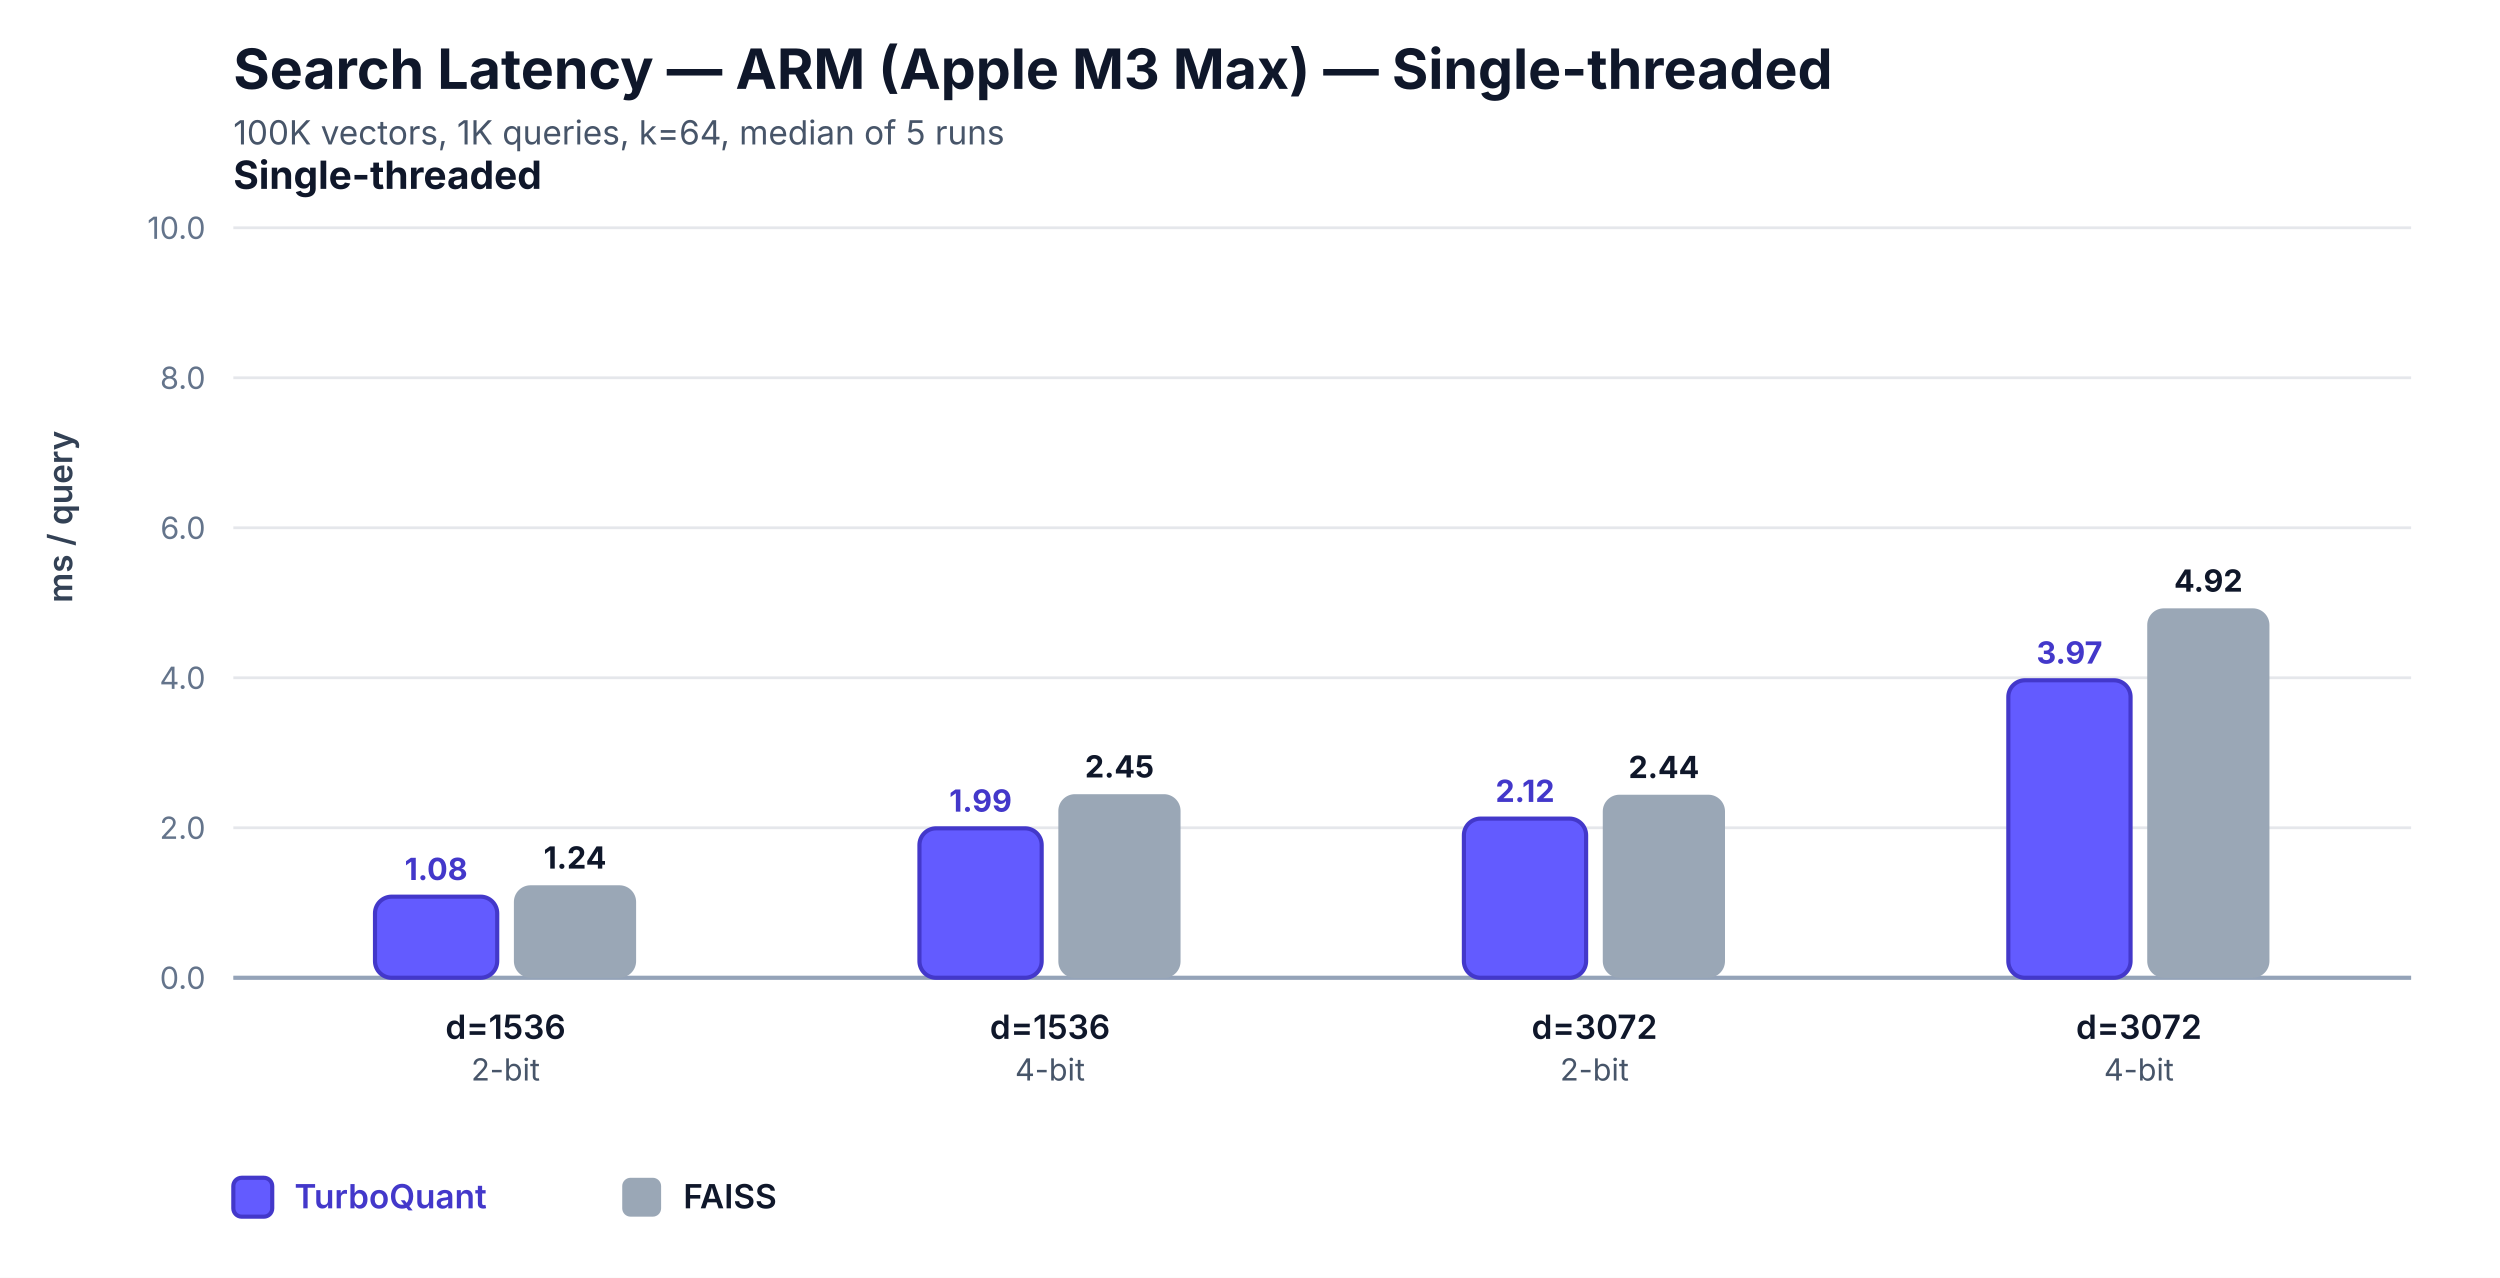
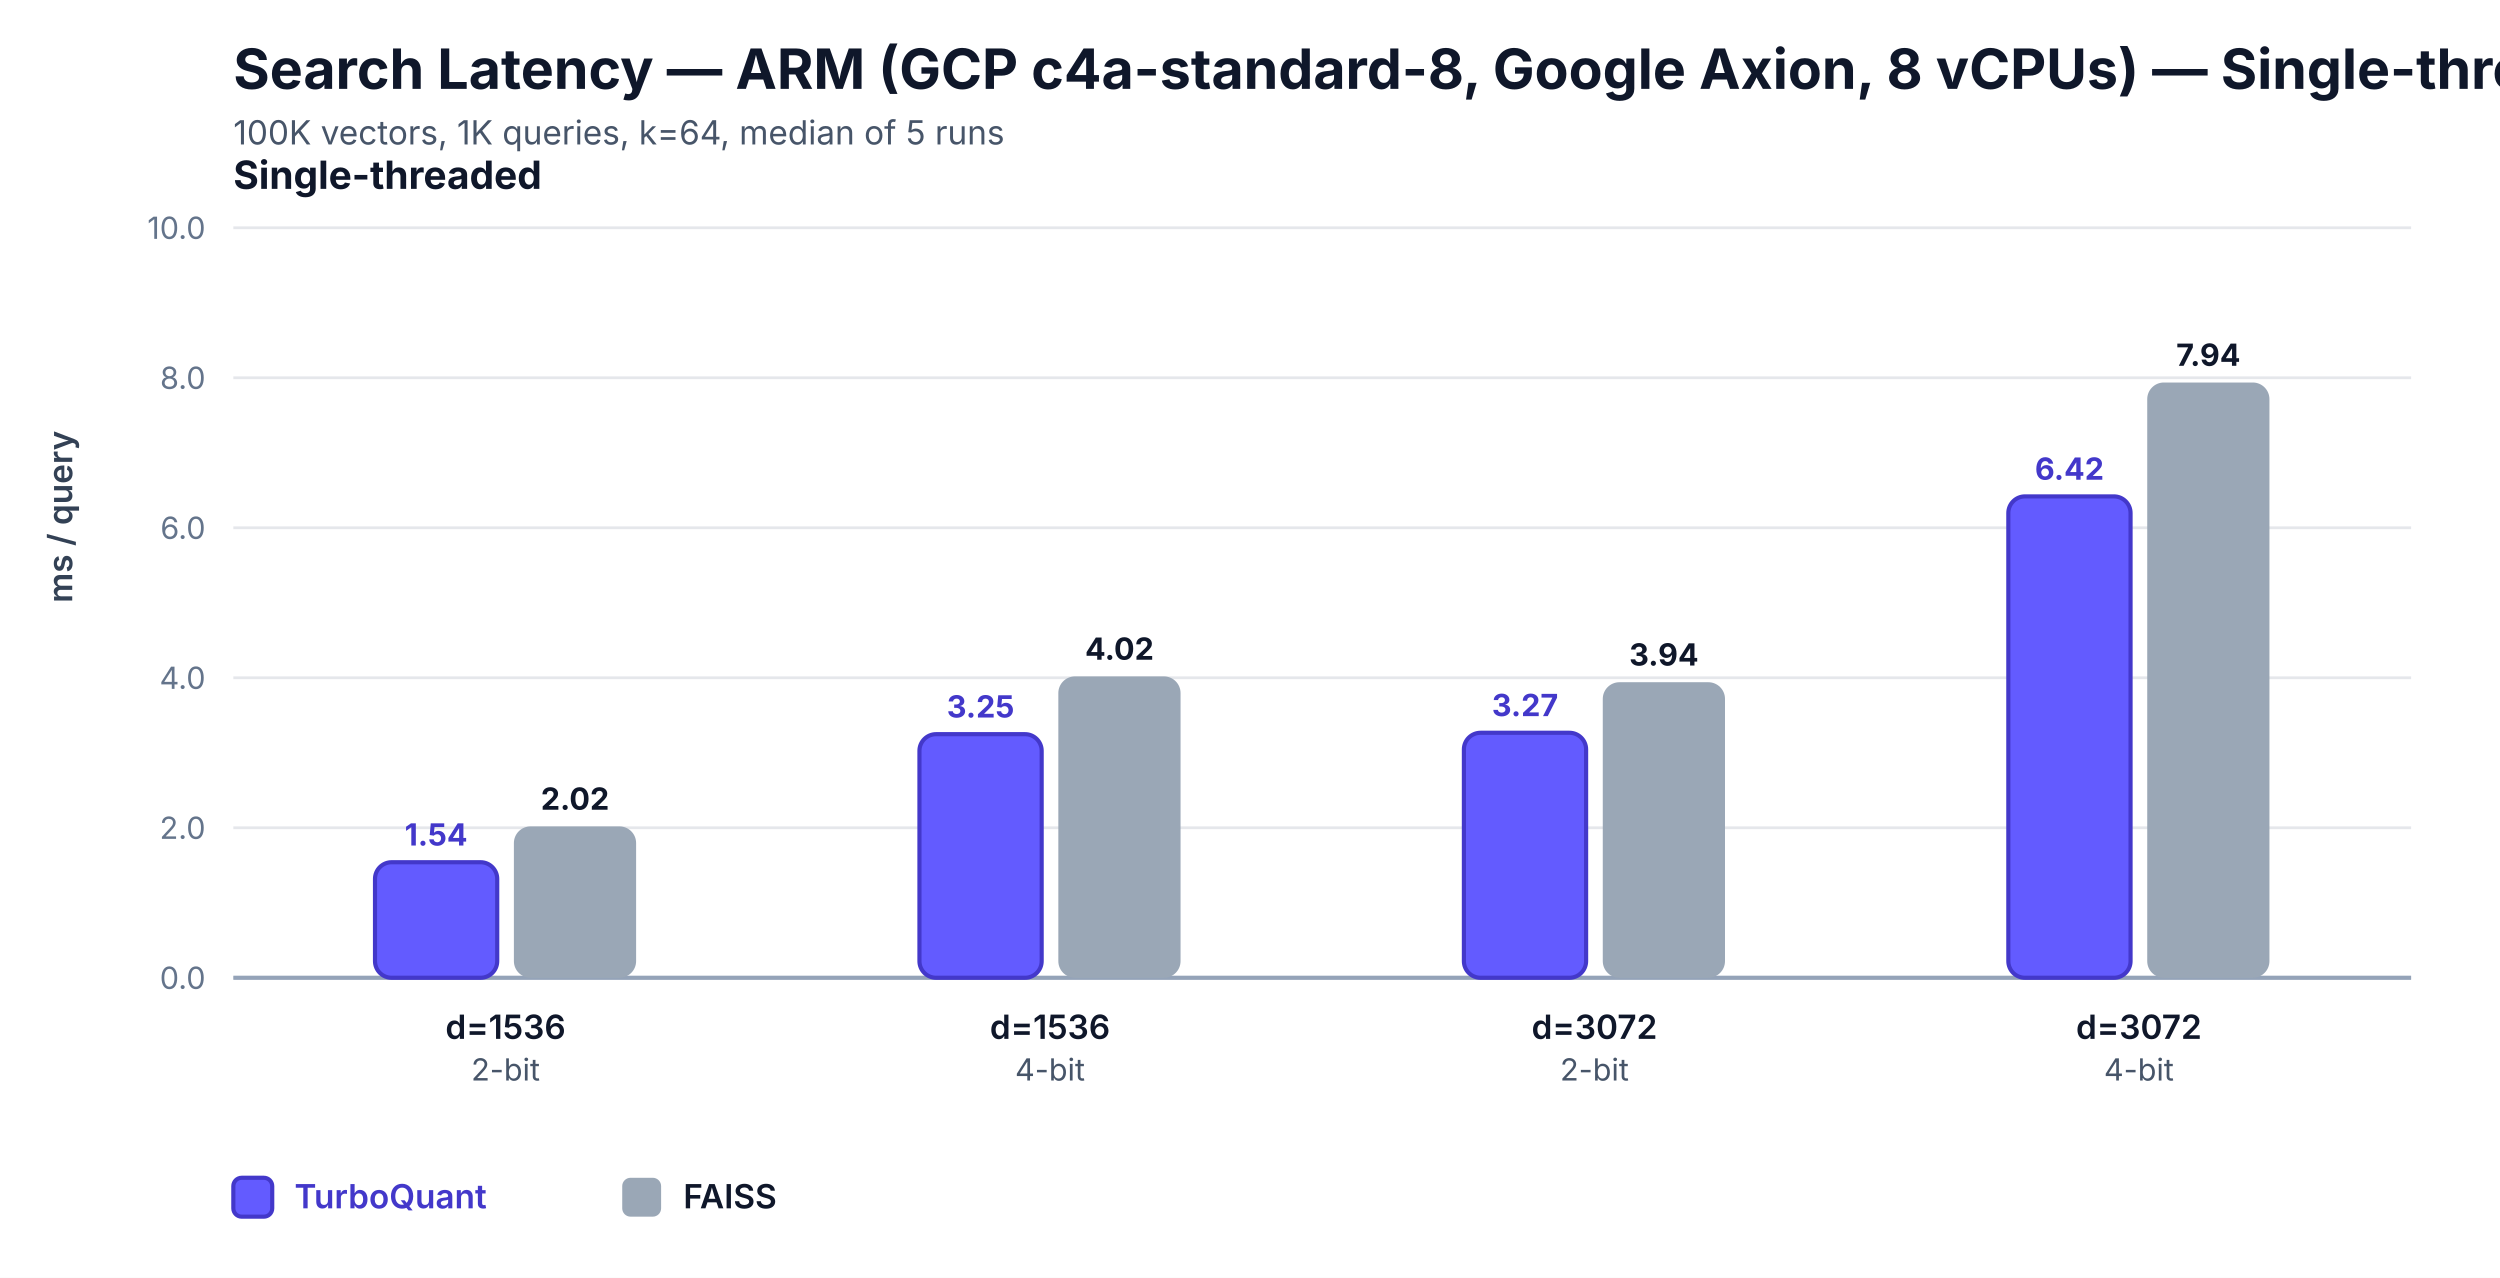
- <svg xmlns="http://www.w3.org/2000/svg" width="900" height="460" viewBox="0 0 900 460" role="img" aria-label="Search Latency — ARM (Apple M3 Max) — Single-threaded">
+ <svg xmlns="http://www.w3.org/2000/svg" width="900" height="460" viewBox="0 0 900 460" role="img" aria-label="Search Latency — ARM (GCP c4a-standard-8, Google Axion, 8 vCPUs) — Single-threaded">
  <style>
  .title { font: 700 20px -apple-system, BlinkMacSystemFont, "Segoe UI", sans-serif; fill: #0f172a; }
  .subtitle { font: 400 12px -apple-system, BlinkMacSystemFont, "Segoe UI", sans-serif; fill: #475569; }
  .panel { font: 700 14px -apple-system, BlinkMacSystemFont, "Segoe UI", sans-serif; fill: #0f172a; }
  .label { font: 600 12px -apple-system, BlinkMacSystemFont, "Segoe UI", sans-serif; fill: #0f172a; }
  .secondary { font: 400 11px -apple-system, BlinkMacSystemFont, "Segoe UI", sans-serif; fill: #475569; }
  .tick { font: 400 11px -apple-system, BlinkMacSystemFont, "Segoe UI", sans-serif; fill: #64748b; }
  .value { font: 700 11px -apple-system, BlinkMacSystemFont, "Segoe UI", sans-serif; fill: #0f172a; }
  .value-accent { font: 700 11px -apple-system, BlinkMacSystemFont, "Segoe UI", sans-serif; fill: #4338ca; }
  .axis { font: 600 12px -apple-system, BlinkMacSystemFont, "Segoe UI", sans-serif; fill: #334155; }
  .legend { font: 600 12px -apple-system, BlinkMacSystemFont, "Segoe UI", sans-serif; fill: #0f172a; }
</style>
  <rect width="100%" height="100%" fill="#ffffff" />
-   <text x="84" y="32" class="title">Search Latency — ARM (Apple M3 Max) — Single-threaded</text>
+   <text x="84" y="32" class="title">Search Latency — ARM (GCP c4a-standard-8, Google Axion, 8 vCPUs) — Single-threaded</text>
  <text x="84" y="52" class="subtitle">100K vectors, 1K queries, k=64, median of 5 runs</text>
  <line x1="84" y1="352.0" x2="868" y2="352.0" stroke="#e5e7eb" stroke-width="1" />
  <text x="74" y="356.0" text-anchor="end" class="tick">0.0</text>
  <line x1="84" y1="298.0" x2="868" y2="298.0" stroke="#e5e7eb" stroke-width="1" />
  <text x="74" y="302.0" text-anchor="end" class="tick">2.0</text>
  <line x1="84" y1="244.0" x2="868" y2="244.0" stroke="#e5e7eb" stroke-width="1" />
  <text x="74" y="248.0" text-anchor="end" class="tick">4.0</text>
  <line x1="84" y1="190.0" x2="868" y2="190.0" stroke="#e5e7eb" stroke-width="1" />
  <text x="74" y="194.0" text-anchor="end" class="tick">6.0</text>
  <line x1="84" y1="136.0" x2="868" y2="136.0" stroke="#e5e7eb" stroke-width="1" />
  <text x="74" y="140.0" text-anchor="end" class="tick">8.0</text>
  <line x1="84" y1="82.0" x2="868" y2="82.0" stroke="#e5e7eb" stroke-width="1" />
  <text x="74" y="86.0" text-anchor="end" class="tick">10.0</text>
  <line x1="84" y1="352.0" x2="868" y2="352.0" stroke="#94a3b8" stroke-width="1.5" />
  <text x="84" y="68" class="panel">Single-threaded</text>
-   <rect x="135.0" y="322.8" width="44" height="29.2" rx="6" fill="#635bff" stroke="#4338ca" stroke-width="1.5" />
-   <rect x="185.0" y="318.7" width="44" height="33.3" rx="6" fill="#9aa7b6" />
-   <text x="157.0" y="316.8" text-anchor="middle" class="value-accent">1.08</text>
-   <text x="207.0" y="312.7" text-anchor="middle" class="value">1.24</text>
+   <rect x="135.0" y="310.4" width="44" height="41.6" rx="6" fill="#635bff" stroke="#4338ca" stroke-width="1.5" />
+   <rect x="185.0" y="297.5" width="44" height="54.5" rx="6" fill="#9aa7b6" />
+   <text x="157.0" y="304.4" text-anchor="middle" class="value-accent">1.54</text>
+   <text x="207.0" y="291.5" text-anchor="middle" class="value">2.02</text>
  <text x="182.0" y="374" text-anchor="middle" class="label">d=1536</text>
  <text x="182.0" y="389" text-anchor="middle" class="secondary">2-bit</text>
-   <rect x="331.0" y="298.2" width="44" height="53.8" rx="6" fill="#635bff" stroke="#4338ca" stroke-width="1.5" />
-   <rect x="381.0" y="285.9" width="44" height="66.2" rx="6" fill="#9aa7b6" />
-   <text x="353.0" y="292.2" text-anchor="middle" class="value-accent">1.99</text>
-   <text x="403.0" y="279.9" text-anchor="middle" class="value">2.45</text>
+   <rect x="331.0" y="264.3" width="44" height="87.7" rx="6" fill="#635bff" stroke="#4338ca" stroke-width="1.5" />
+   <rect x="381.0" y="243.5" width="44" height="108.5" rx="6" fill="#9aa7b6" />
+   <text x="353.0" y="258.3" text-anchor="middle" class="value-accent">3.25</text>
+   <text x="403.0" y="237.5" text-anchor="middle" class="value">4.02</text>
  <text x="378.0" y="374" text-anchor="middle" class="label">d=1536</text>
  <text x="378.0" y="389" text-anchor="middle" class="secondary">4-bit</text>
-   <rect x="527.0" y="294.7" width="44" height="57.3" rx="6" fill="#635bff" stroke="#4338ca" stroke-width="1.5" />
-   <rect x="577.0" y="286.1" width="44" height="65.9" rx="6" fill="#9aa7b6" />
-   <text x="549.0" y="288.7" text-anchor="middle" class="value-accent">2.12</text>
-   <text x="599.0" y="280.1" text-anchor="middle" class="value">2.44</text>
+   <rect x="527.0" y="263.8" width="44" height="88.2" rx="6" fill="#635bff" stroke="#4338ca" stroke-width="1.5" />
+   <rect x="577.0" y="245.6" width="44" height="106.4" rx="6" fill="#9aa7b6" />
+   <text x="549.0" y="257.8" text-anchor="middle" class="value-accent">3.27</text>
+   <text x="599.0" y="239.6" text-anchor="middle" class="value">3.94</text>
  <text x="574.0" y="374" text-anchor="middle" class="label">d=3072</text>
  <text x="574.0" y="389" text-anchor="middle" class="secondary">2-bit</text>
-   <rect x="723.0" y="244.9" width="44" height="107.1" rx="6" fill="#635bff" stroke="#4338ca" stroke-width="1.5" />
-   <rect x="773.0" y="219.0" width="44" height="133.0" rx="6" fill="#9aa7b6" />
-   <text x="745.0" y="238.9" text-anchor="middle" class="value-accent">3.97</text>
-   <text x="795.0" y="213.0" text-anchor="middle" class="value">4.92</text>
+   <rect x="723.0" y="178.7" width="44" height="173.3" rx="6" fill="#635bff" stroke="#4338ca" stroke-width="1.5" />
+   <rect x="773.0" y="137.7" width="44" height="214.3" rx="6" fill="#9aa7b6" />
+   <text x="745.0" y="172.7" text-anchor="middle" class="value-accent">6.42</text>
+   <text x="795.0" y="131.7" text-anchor="middle" class="value">7.94</text>
  <text x="770.0" y="374" text-anchor="middle" class="label">d=3072</text>
  <text x="770.0" y="389" text-anchor="middle" class="secondary">4-bit</text>
  <text x="26" y="217.0" transform="rotate(-90, 26, 217.0)" class="axis">ms / query</text>
  <rect x="84" y="424" width="14" height="14" rx="3" fill="#635bff" stroke="#4338ca" stroke-width="1.5" />
  <text x="106" y="435" class="legend" style="fill: #4338ca;">TurboQuant</text>
  <rect x="224" y="424" width="14" height="14" rx="3" fill="#9aa7b6" />
  <text x="246" y="435" class="legend">FAISS</text>
</svg>
